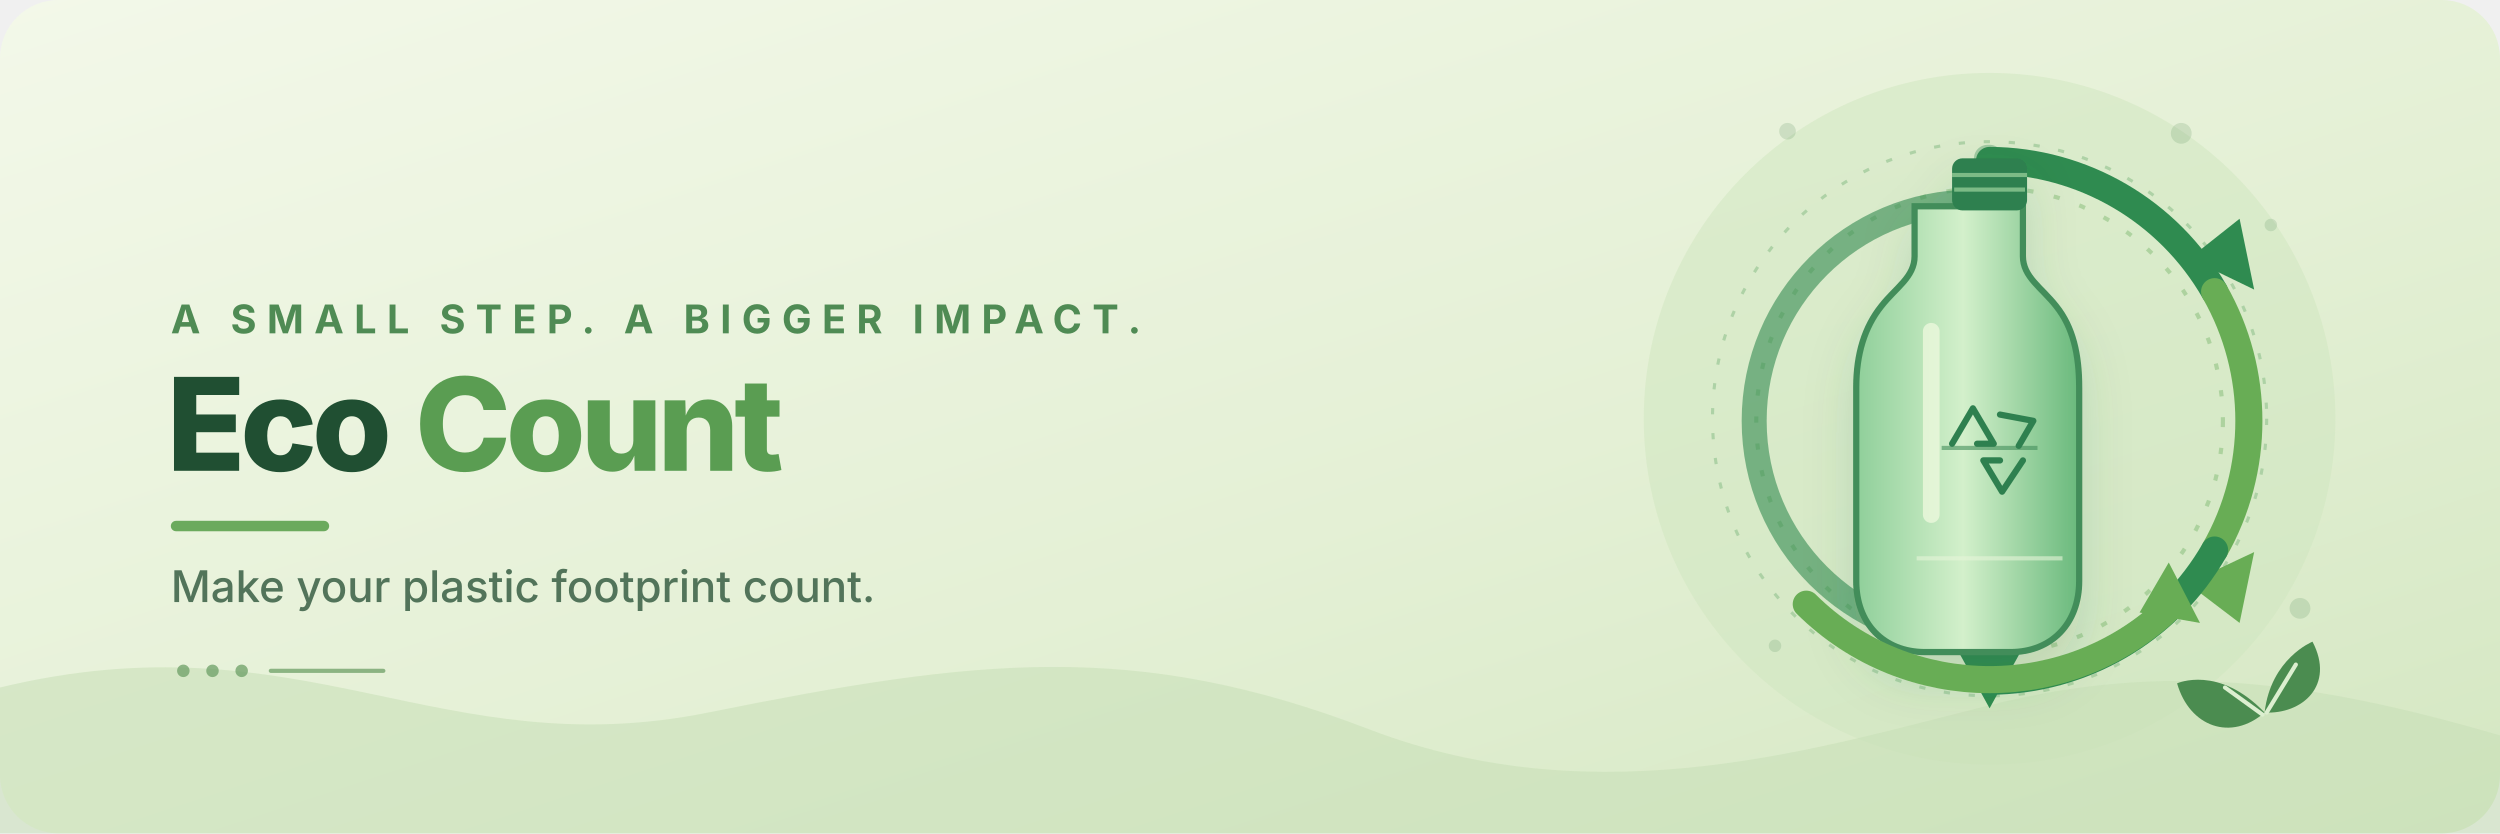
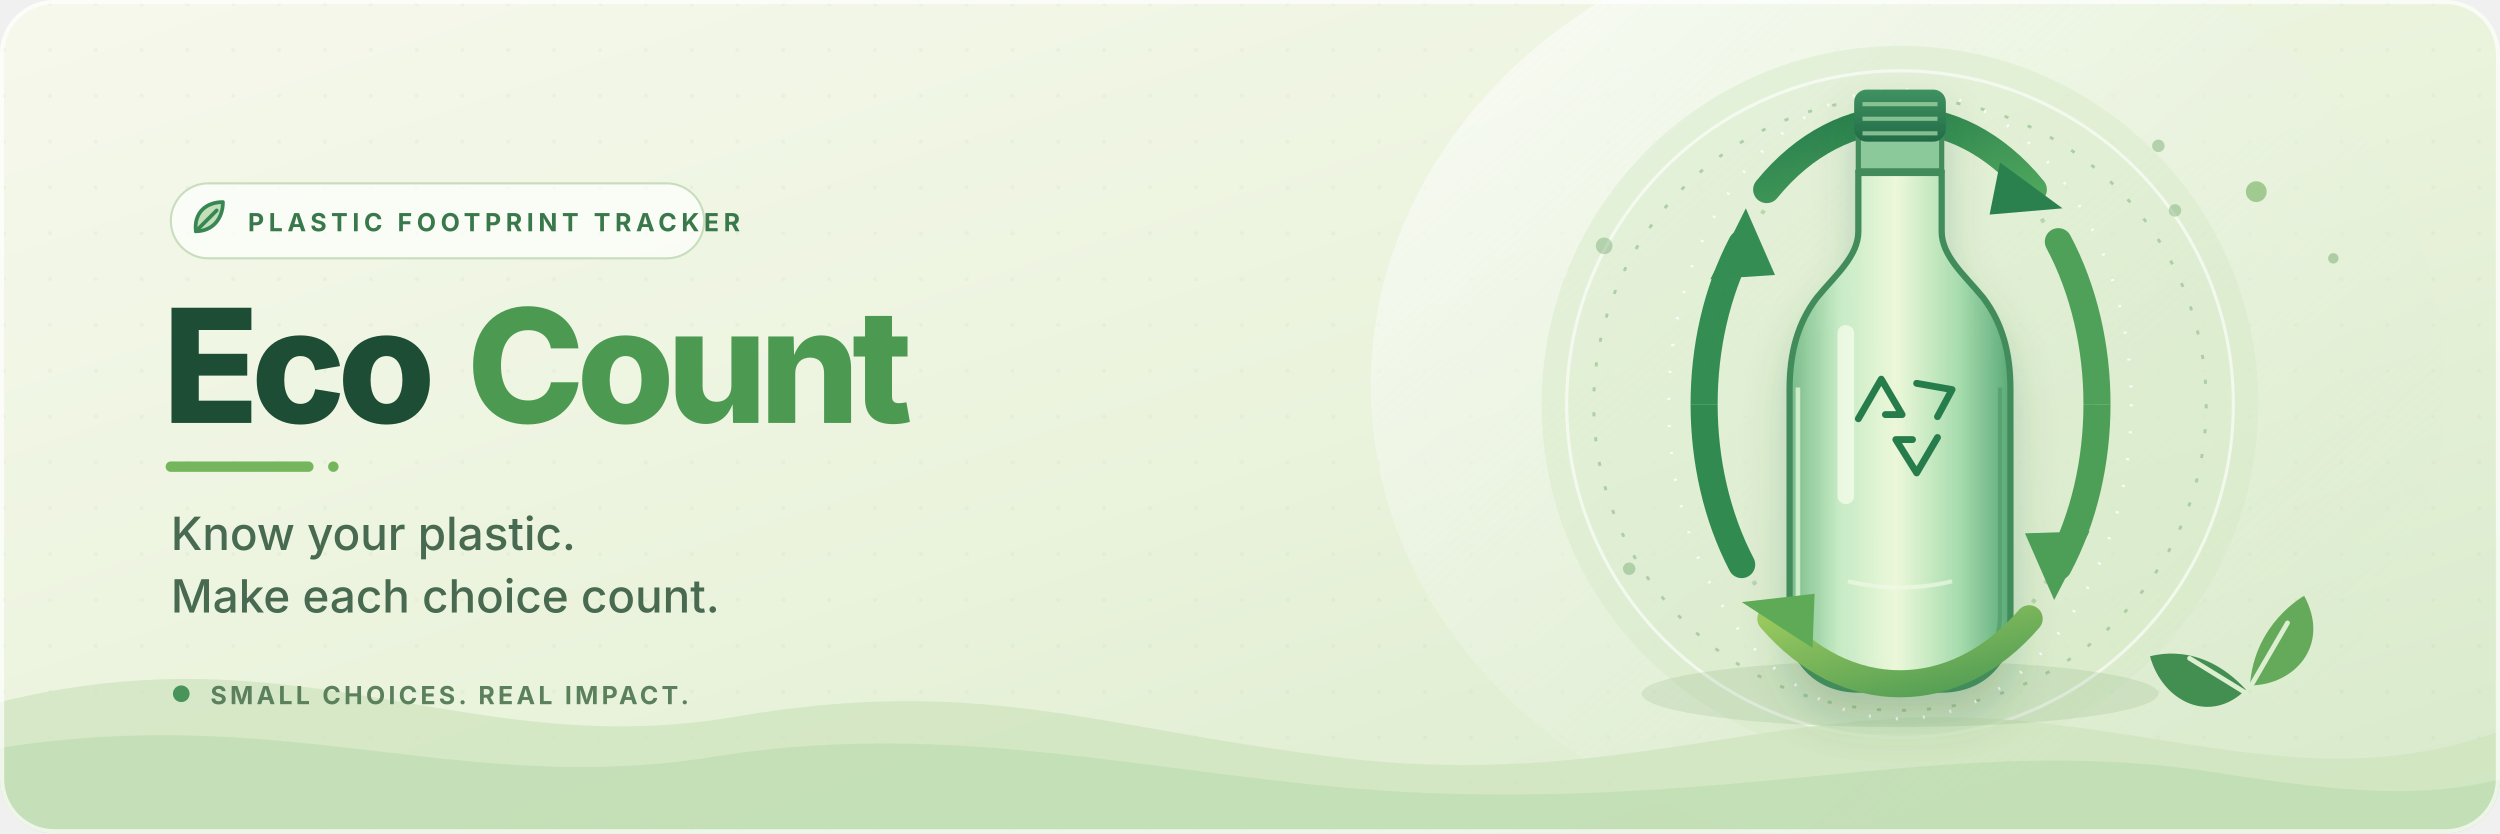
- <svg xmlns="http://www.w3.org/2000/svg" width="1200" height="400" viewBox="0 0 1200 400" role="img" aria-labelledby="title desc">
+ <svg xmlns="http://www.w3.org/2000/svg" xmlns:xlink="http://www.w3.org/1999/xlink" width="1200" height="400" viewBox="0 0 1200 400" role="img" aria-labelledby="title desc">
  <defs>
-     <linearGradient id="bg" x1="0" y1="0" x2="1" y2="1">
-       <stop offset="0" stop-color="#f3f8e9" />
-       <stop offset=".58" stop-color="#e4f0d5" />
-       <stop offset="1" stop-color="#d4e7c2" />
+     <linearGradient id="background" x1="0" y1="0" x2="1" y2="1">
+       <stop offset="0" stop-color="#f6f8ec" />
+       <stop offset=".52" stop-color="#eaf3dc" />
+       <stop offset="1" stop-color="#d8eacb" />
    </linearGradient>
-     <linearGradient id="bottle" x1="0" y1="0" x2="1" y2="0">
-       <stop offset="0" stop-color="#8fcf9a" />
-       <stop offset=".48" stop-color="#d3f0cb" />
-       <stop offset="1" stop-color="#69b97c" />
+     <linearGradient id="sunwash" x1="0" y1="0" x2="1" y2="1">
+       <stop offset="0" stop-color="#ffffff" stop-opacity=".8" />
+       <stop offset="1" stop-color="#d4e8c5" stop-opacity=".08" />
    </linearGradient>
-     <linearGradient id="leaf" x1="0" y1="0" x2="1" y2="1">
-       <stop offset="0" stop-color="#438d54" />
-       <stop offset="1" stop-color="#78b968" />
+     <linearGradient id="bottleGlass" x1="0" y1="0" x2="1" y2="0">
+       <stop offset="0" stop-color="#74ba88" stop-opacity=".95" />
+       <stop offset=".22" stop-color="#c5ebc4" stop-opacity=".96" />
+       <stop offset=".48" stop-color="#edf8da" stop-opacity=".98" />
+       <stop offset=".76" stop-color="#a9ddb0" stop-opacity=".98" />
+       <stop offset="1" stop-color="#5ba977" stop-opacity=".98" />
    </linearGradient>
-     <filter id="shadow" x="-30%" y="-30%" width="160%" height="170%">
-       <feDropShadow dx="0" dy="12" stdDeviation="12" flood-color="#2c653d" flood-opacity=".15" />
+     <linearGradient id="cap" x1="0" y1="0" x2="0" y2="1">
+       <stop offset="0" stop-color="#3f9260" />
+       <stop offset="1" stop-color="#236c48" />
+     </linearGradient>
+     <linearGradient id="loopGreen" x1="0" y1="0" x2="1" y2="1">
+       <stop offset="0" stop-color="#247b4b" />
+       <stop offset="1" stop-color="#4ba35a" />
+     </linearGradient>
+     <linearGradient id="loopLime" x1="0" y1="0" x2="1" y2="1">
+       <stop offset="0" stop-color="#98c85e" />
+       <stop offset="1" stop-color="#4f9b54" />
+     </linearGradient>
+     <filter id="bottleShadow" x="-45%" y="-30%" width="190%" height="190%">
+       <feDropShadow dx="0" dy="12" stdDeviation="10" flood-color="#245e3a" flood-opacity=".22" />
    </filter>
-     <clipPath id="bottleMask">
-       <path d="M760 111h32v26c0 10 9 15 16 24 8 10 11 23 11 39v93c0 20-13 34-33 34h-41c-20 0-33-14-33-34v-93c0-16 4-29 12-39 7-9 16-14 16-24v-26z" />
+     <filter id="softShadow" x="-30%" y="-30%" width="160%" height="170%">
+       <feDropShadow dx="0" dy="5" stdDeviation="9" flood-color="#4d8152" flood-opacity=".10" />
+     </filter>
+     <pattern id="microDots" width="22" height="22" patternUnits="userSpaceOnUse">
+       <circle cx="2" cy="2" r="1" fill="#649c66" opacity=".15" />
+     </pattern>
+     <clipPath id="bannerClip">
+       <rect width="1200" height="400" rx="26" />
    </clipPath>
-     <path id="orbitArrow" d="M0 -112 A112 112 0 0 1 96 -57 l-20 2 29 31 17-39-17 6 A132 132 0 0 0 0 -132 Z" />
+     <clipPath id="orbitBackClip">
+       <rect x="-180" y="-180" width="360" height="180" />
+     </clipPath>
+     <clipPath id="orbitFrontClip">
+       <rect x="-180" y="0" width="360" height="180" />
+     </clipPath>
+     <g id="orbitMark" fill="none" stroke-linecap="round" stroke-linejoin="round">
+       <path d="M -64,-103 A 96,132 0 0 1 64,-103" stroke="url(#loopGreen)" stroke-width="13" />
+       <path d="M 48,-116 L 78,-94 L 43,-91 Z" fill="#287e4b" stroke="none" />
+       <path d="M 76,-78 A 96,132 0 0 1 76,78" stroke="#4d9f58" stroke-width="13" />
+       <path d="M 91,61 L 74,94 L 60,62 Z" fill="#4d9f58" stroke="none" />
+       <path d="M 62,103 A 96,132 0 0 1 -62,103" stroke="url(#loopLime)" stroke-width="13" />
+       <path d="M -42,117 L -76,95 L -41,91 Z" fill="#5eaa56" stroke="none" />
+       <path d="M -76,77 A 96,132 0 0 1 -76,-77" stroke="#318b50" stroke-width="13" />
+       <path d="M -91,-60 L -74,-94 L -60,-62 Z" fill="#318b50" stroke="none" />
+     </g>
  </defs>
-   <rect width="1200" height="400" rx="28" fill="url(#bg)" />
-   <circle cx="955" cy="201" r="166" fill="#d0e6bf" opacity=".52" />
-   <circle cx="955" cy="201" r="133" fill="none" stroke="#9fc99a" stroke-width="1.5" stroke-dasharray="3 9" opacity=".75" />
-   <path d="M0 330C145 295 211 368 340 342s205-35 317 8 219 8 300-12 151-12 243 15v47H0z" fill="#c7dfb6" opacity=".55" />
-   <g fill="#4b8752" opacity=".18">
-     <circle cx="1047" cy="64" r="5" />
-     <circle cx="1090" cy="108" r="3" />
-     <circle cx="858" cy="63" r="4" />
-     <circle cx="1104" cy="292" r="5" />
-     <circle cx="852" cy="310" r="3" />
+   <g clip-path="url(#bannerClip)">
+     <rect width="1200" height="400" fill="url(#background)" />
+     <rect width="1200" height="400" fill="url(#microDots)" opacity=".36" />
+     <ellipse cx="916" cy="185" rx="258" ry="225" fill="url(#sunwash)" />
+     <circle cx="912" cy="194" r="172" fill="#d5e9c7" opacity=".46" />
+     <circle cx="912" cy="194" r="147" fill="none" stroke="#8fbd88" stroke-width="1.4" stroke-dasharray="2 10" opacity=".63" />
+     <circle cx="912" cy="194" r="160" fill="none" stroke="#ffffff" stroke-width="1.5" opacity=".62" />
+     <path d="M0 337 C145 301 225 366 353 344 C470 324 525 349 638 363 C776 381 855 335 970 346 C1060 355 1121 379 1200 351 L1200 400 L0 400 Z" fill="#cfe4bf" opacity=".75" />
+     <path d="M0 359 C139 337 222 383 344 363 C469 343 575 378 696 381 C852 385 945 352 1065 371 C1128 381 1165 383 1200 374 L1200 400 L0 400 Z" fill="#b7d9aa" opacity=".52" />
+     <g transform="translate(82 88)">
+       <rect width="256" height="36" rx="18" fill="#ffffff" fill-opacity=".65" stroke="#c7ddbc" stroke-width="1" />
+       <g transform="translate(18 18)" fill="none" stroke="#378653" stroke-width="1.8" stroke-linecap="round" stroke-linejoin="round">
+         <path d="M-6 5 C-7-4 -1-9 7-9 C7-1 2 5-6 5Z" fill="#75b765" fill-opacity=".42" />
+         <path d="M-6 5 L4-5" />
+       </g>
+       <text x="37" y="23" font-family="Inter, Segoe UI, Arial, sans-serif" font-size="12" font-weight="750" letter-spacing="2.2" fill="#39784a">PLASTIC FOOTPRINT TRACKER</text>
+     </g>
+     <text x="78" y="203" font-family="Inter, Segoe UI, Arial, sans-serif" font-size="76" font-weight="780" letter-spacing="-3.8" fill="#1d4d34">Eco<tspan dx="15" fill="#4c9a52">Count</tspan>
+     </text>
+     <path d="M82 224 H148" stroke="#75b65d" stroke-width="5" stroke-linecap="round" />
+     <circle cx="160" cy="224" r="2.5" fill="#75b65d" />
+     <text x="82" y="264" font-family="Inter, Segoe UI, Arial, sans-serif" font-size="22" font-weight="520" fill="#486a50">Know your plastic.</text>
+     <text x="82" y="294" font-family="Inter, Segoe UI, Arial, sans-serif" font-size="22" font-weight="520" fill="#486a50">Make each choice count.</text>
+     <g transform="translate(82 333)">
+       <circle cx="5" cy="0" r="4" fill="#49945a" />
+       <text x="19" y="5" font-family="Inter, Segoe UI, Arial, sans-serif" font-size="12" font-weight="700" letter-spacing="1.55" fill="#5a805c">SMALL CHOICES. REAL IMPACT.</text>
+     </g>
+     <ellipse cx="912" cy="333" rx="124" ry="16" fill="#5c9256" opacity=".14" />
+     <g transform="translate(912 194)">
+       <ellipse rx="92" ry="132" fill="none" stroke="#6da965" stroke-width="2" stroke-dasharray="2 9" opacity=".35" />
+       <ellipse rx="111" ry="151" fill="none" stroke="#ffffff" stroke-width="1.5" stroke-dasharray="1 12" opacity=".85" />
+       <g clip-path="url(#orbitBackClip)" opacity=".98">
+         <use xlink:href="#orbitMark">
+           <animateTransform attributeName="transform" type="rotate" from="0 0 0" to="360 0 0" dur="22s" repeatCount="indefinite" />
+         </use>
+       </g>
+       <g fill="#6da66b" opacity=".42">
+         <circle cx="-142" cy="-76" r="4" />
+         <circle cx="132" cy="-93" r="3" />
+         <circle cx="-130" cy="79" r="3" />
+       </g>
+       <g id="bottleIllustration" filter="url(#bottleShadow)">
+         <path d="M-20 -111 L20 -111 L20 -83 C20 -71 31 -62 40 -51 C49 -39 53 -25 53 -7 L53 103 C53 123 40 137 20 137 L-20 137 C-40 137 -53 123 -53 103 L-53 -7 C-53 -25 -49 -39 -40 -51 C-31 -62 -20 -71 -20 -83 Z" fill="url(#bottleGlass)" stroke="#438c5b" stroke-width="3" />
+         <path d="M-49 -8 L-49 101 C-49 118 -38 130 -22 132" fill="none" stroke="#e1f5d8" stroke-width="2.2" opacity=".78" />
+         <path d="M48 -8 L48 101 C48 119 38 129 22 132" fill="none" stroke="#3e8a57" stroke-width="2" opacity=".43" />
+         <path d="M-20 -112 L-20 -130 Q-20 -137 -13 -137 L13 -137 Q20 -137 20 -130 L20 -112 Z" fill="#8bc99b" stroke="#438c5b" stroke-width="2.5" />
+         <rect x="-22" y="-151" width="44" height="25" rx="6" fill="url(#cap)" />
+         <path d="M-18 -144 H18 M-18 -137 H18 M-18 -130 H18" stroke="#a8d9a9" stroke-width="2" opacity=".72" />
+         <path d="M-26 -34 L-26 44" stroke="#f4fbe9" stroke-width="8" stroke-linecap="round" opacity=".78" />
+         <path d="M-25 85 Q0 91 25 85" fill="none" stroke="#f0f9e6" stroke-width="2" opacity=".65" />
+         <g transform="translate(1 9)" fill="none" stroke="#277c4c" stroke-width="3.3" stroke-linejoin="round" stroke-linecap="round">
+           <path d="M-21 -2 L-10 -21 L0 -4 L-8 -4" />
+           <path d="M7 -19 L24 -16 L17 -3" />
+           <path d="M17 7 L7 24 L-3 8 L5 8" />
+         </g>
+       </g>
+       <g clip-path="url(#orbitFrontClip)">
+         <use xlink:href="#orbitMark">
+           <animateTransform attributeName="transform" type="rotate" from="0 0 0" to="360 0 0" dur="22s" repeatCount="indefinite" />
+         </use>
+       </g>
+     </g>
+     <g transform="translate(1078 317)" fill="#438e51">
+       <path d="M0 14 C-22 -10 -45 -2 -46 -2 C-40 20 -17 31 0 14Z" />
+       <path d="M2 12 C4 -18 28 -31 28 -31 C41 -7 23 12 2 12Z" fill="#65a95b" />
+       <path d="M-1 15 L-27 -1 M2 13 L20 -18" fill="none" stroke="#dcefd0" stroke-width="2.3" stroke-linecap="round" />
+     </g>
+     <circle cx="1083" cy="92" r="5" fill="#8abc78" opacity=".75" />
+     <circle cx="1120" cy="124" r="2.5" fill="#6fa76a" opacity=".48" />
+     <circle cx="1036" cy="70" r="3" fill="#6fa76a" opacity=".44" />
  </g>
-   <g transform="translate(82 0)">
-     <text x="0" y="160" font-family="Inter,Segoe UI,Arial,sans-serif" font-size="19" font-weight="700" letter-spacing="5" fill="#4f8b54">A SMALL STEP. A BIGGER IMPACT.</text>
-     <text x="-2" y="226" font-family="Inter,Segoe UI,Arial,sans-serif" font-size="62" font-weight="800" letter-spacing="-2.5" fill="#204f32">Eco <tspan fill="#5a9d52">Count</tspan>
-     </text>
-     <rect x="0" y="250" width="76" height="5" rx="2.5" fill="#6baa5d" />
-     <text x="0" y="289" font-family="Inter,Segoe UI,Arial,sans-serif" font-size="21" font-weight="500" fill="#52745a">Make your plastic footprint count.</text>
-     <g transform="translate(0 322)" fill="#6c9f66" opacity=".75">
-       <circle cx="6" cy="0" r="3" />
-       <circle cx="20" cy="0" r="3" />
-       <circle cx="34" cy="0" r="3" />
-       <path d="M48 0h54" stroke="#6c9f66" stroke-width="2" stroke-linecap="round" />
-     </g>
-   </g>
-   <g transform="translate(955 202)">
-     <circle r="112" fill="none" stroke="#7ab66d" stroke-width="2" stroke-dasharray="3 10" opacity=".45" />
-     <g opacity=".34" fill="#2d8650">
-       <path d="M0 -126 A126 126 0 0 0 0 126" fill="none" stroke="#2d8650" stroke-width="13" stroke-linecap="round" stroke-dasharray="1 1000" />
-     </g>
-     <g id="orbitBack" fill="#398e55" opacity=".62">
-       <path d="M-8 -105 A105 105 0 0 0 -8 105" fill="none" stroke="#398e55" stroke-width="12" stroke-linecap="round" />
-       <path d="M-12 92l4 25 22-14z" />
-     </g>
-     <g id="orbitingMark">
-       <animateTransform attributeName="transform" type="rotate" from="0" to="360" dur="9s" repeatCount="indefinite" />
-       <path d="M0 -125 A125 125 0 0 1 108 -62" fill="none" stroke="#2f8b50" stroke-width="13" stroke-linecap="round" />
-       <path d="M96 -78l31 15-7-34z" fill="#2f8b50" />
-       <path d="M108 -62 A125 125 0 0 1 108 62" fill="none" stroke="#68ad55" stroke-width="13" stroke-linecap="round" />
-       <path d="M95 78l32-15-7 34z" fill="#68ad55" />
-       <path d="M108 62 A125 125 0 0 1 0 125" fill="none" stroke="#2f8b50" stroke-width="13" stroke-linecap="round" />
-       <path d="M17 107l-17 31-17-31z" fill="#2f8b50" />
-     </g>
-     <g id="bottle" filter="url(#shadow)">
-       <path d="M-16 -103h32v24c0 10 9 15 16 24 8 10 11 23 11 39v93c0 20-13 34-33 34h-41c-20 0-33-14-33-34v-93c0-16 4-29 12-39 7-9 16-14 16-24v-24z" fill="url(#bottle)" stroke="#438d5a" stroke-width="3" />
-       <rect x="-18" y="-126" width="36" height="25" rx="5" fill="#2d8050" />
-       <path d="M-18 -118h36M-17 -111h34" stroke="#9dd49c" stroke-width="2" opacity=".7" />
-       <path d="M-28 -43v88" stroke="#eff9df" stroke-width="8" stroke-linecap="round" opacity=".75" />
-       <path d="M-23 13h46" stroke="#438d5a" stroke-width="2" opacity=".6" />
-       <g transform="translate(0 11)" fill="none" stroke="#2f8050" stroke-width="3" stroke-linecap="round" stroke-linejoin="round">
-         <path d="M-18 0l10-17 10 17h-8" />
-         <path d="M5 -14l16 3-7 12" />
-         <path d="M16 8l-10 15-9-15h8" />
-       </g>
-       <path d="M-35 66h70" stroke="#e6f5d9" stroke-width="2" opacity=".6" />
-     </g>
-     <path d="M-88 88 A125 125 0 0 0 88 88" fill="none" stroke="#68ad55" stroke-width="13" stroke-linecap="round" />
-     <path d="M72 92l29 5-15-29z" fill="#68ad55" />
-   </g>
-   <g transform="translate(1087 342)" fill="#4b8c50">
-     <path d="M0 0C-22-23-42-14-42-14-36 7-16 14 0 0z" />
-     <path d="M0 0C3-26 23-34 23-34 34-13 18 1 0 0z" />
-     <path d="M-1 1l-18-13M1 0l14-23" fill="none" stroke="#dcefd0" stroke-width="2" stroke-linecap="round" />
-   </g>
+   <rect x="1" y="1" width="1198" height="398" rx="25" fill="none" stroke="#ffffff" stroke-opacity=".7" stroke-width="2" />
</svg>
